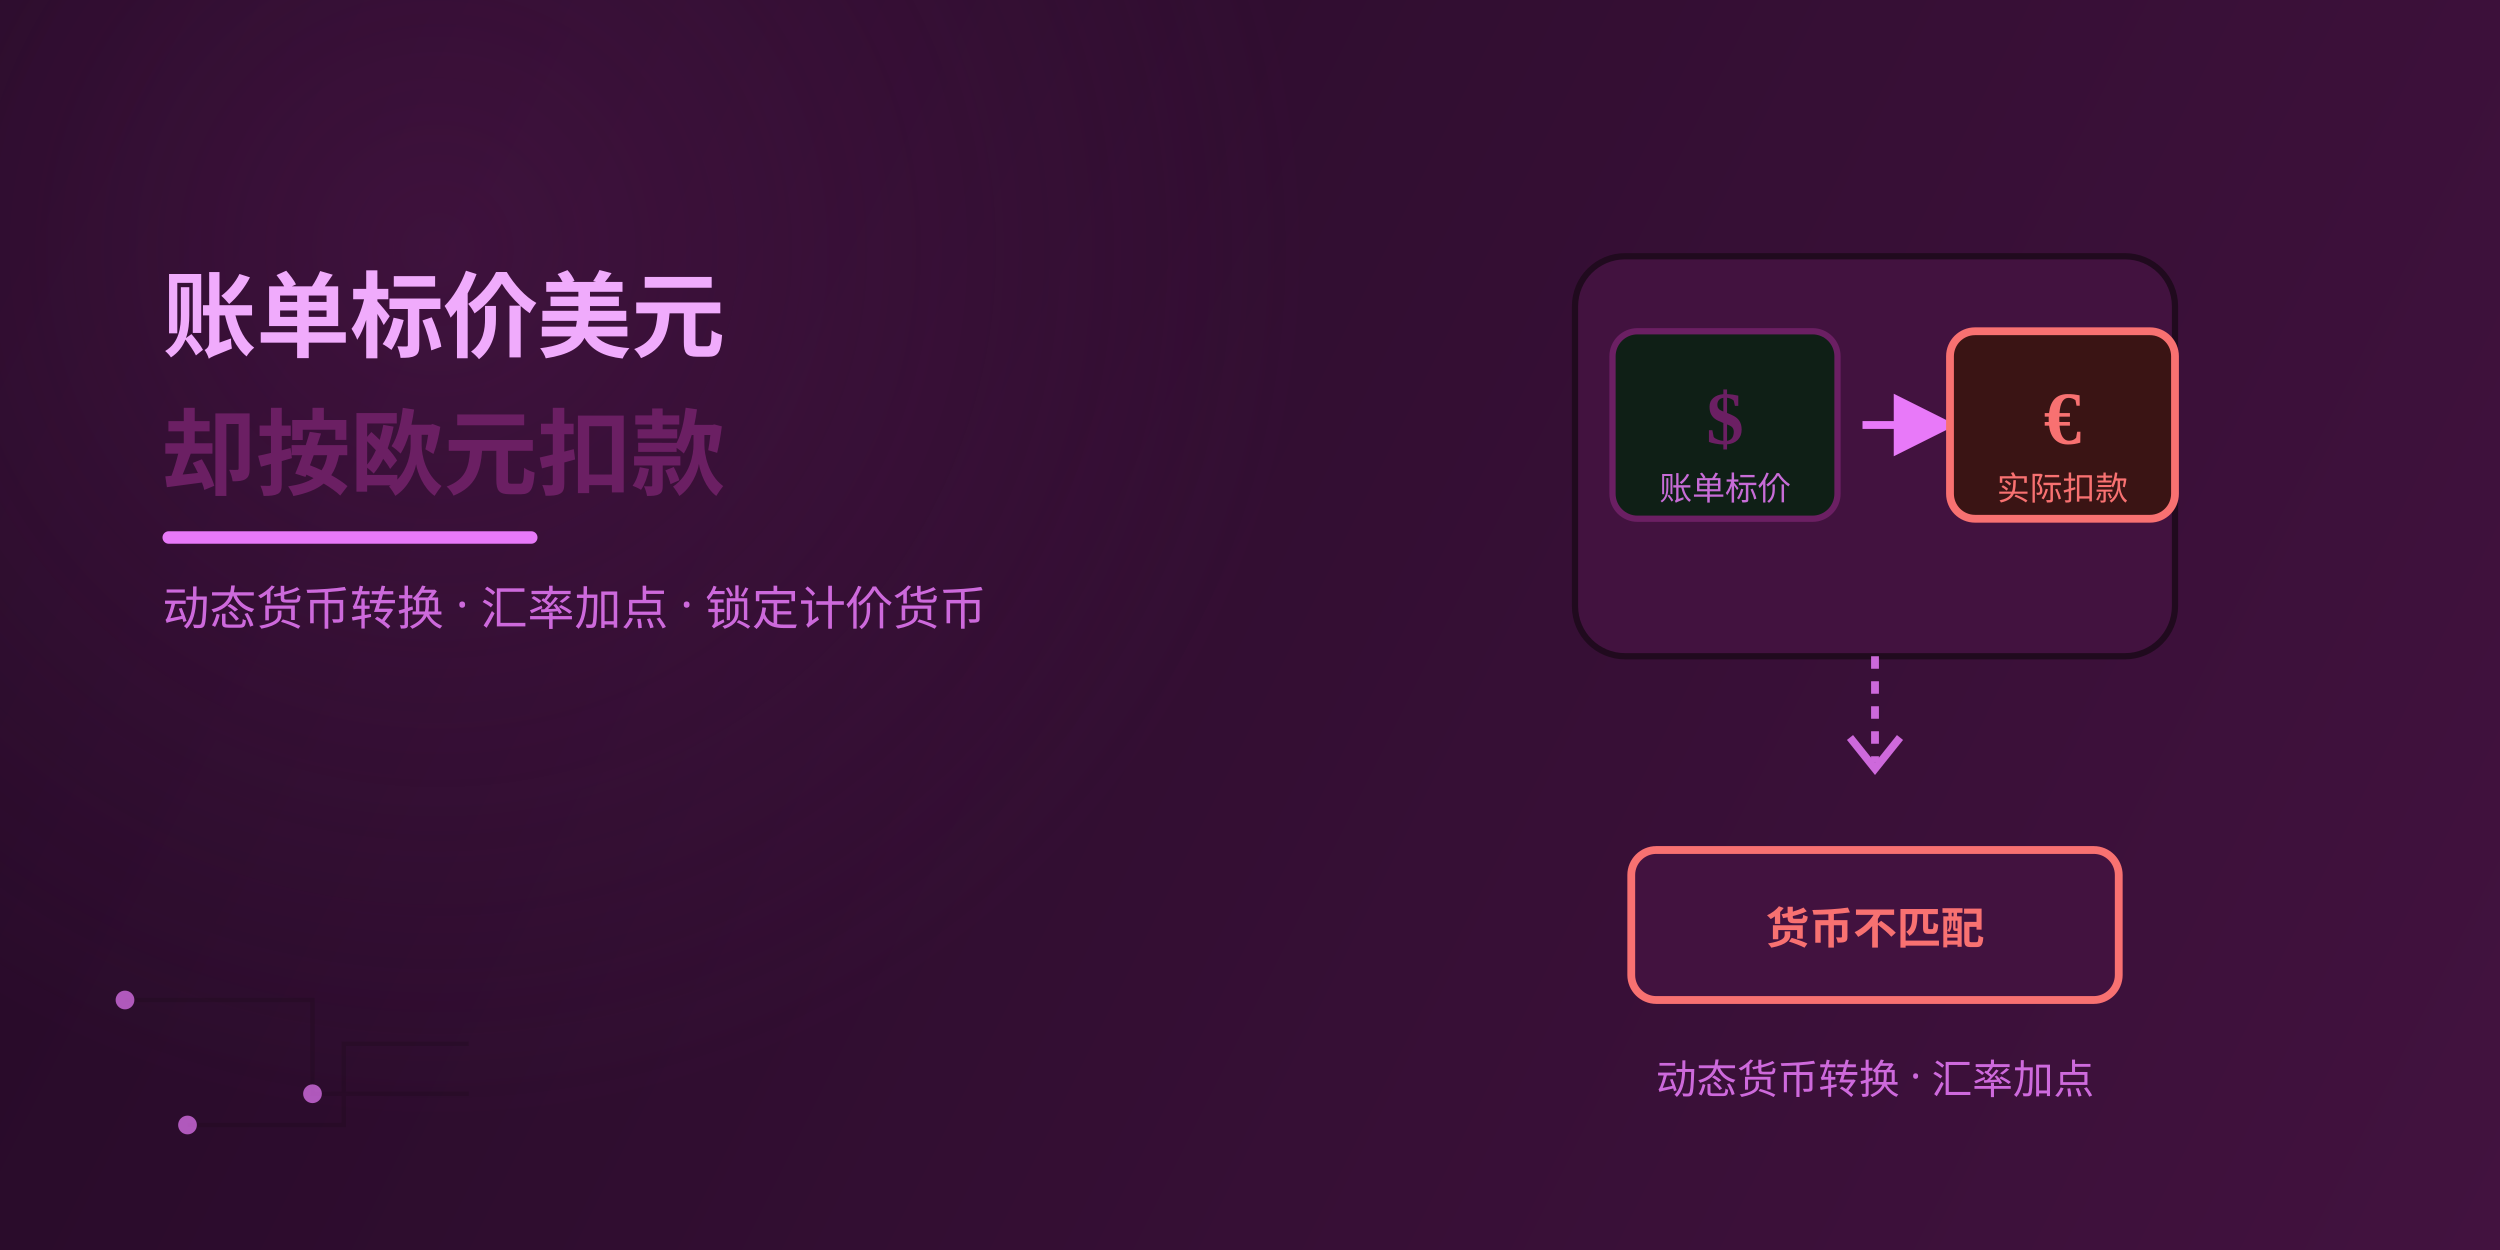
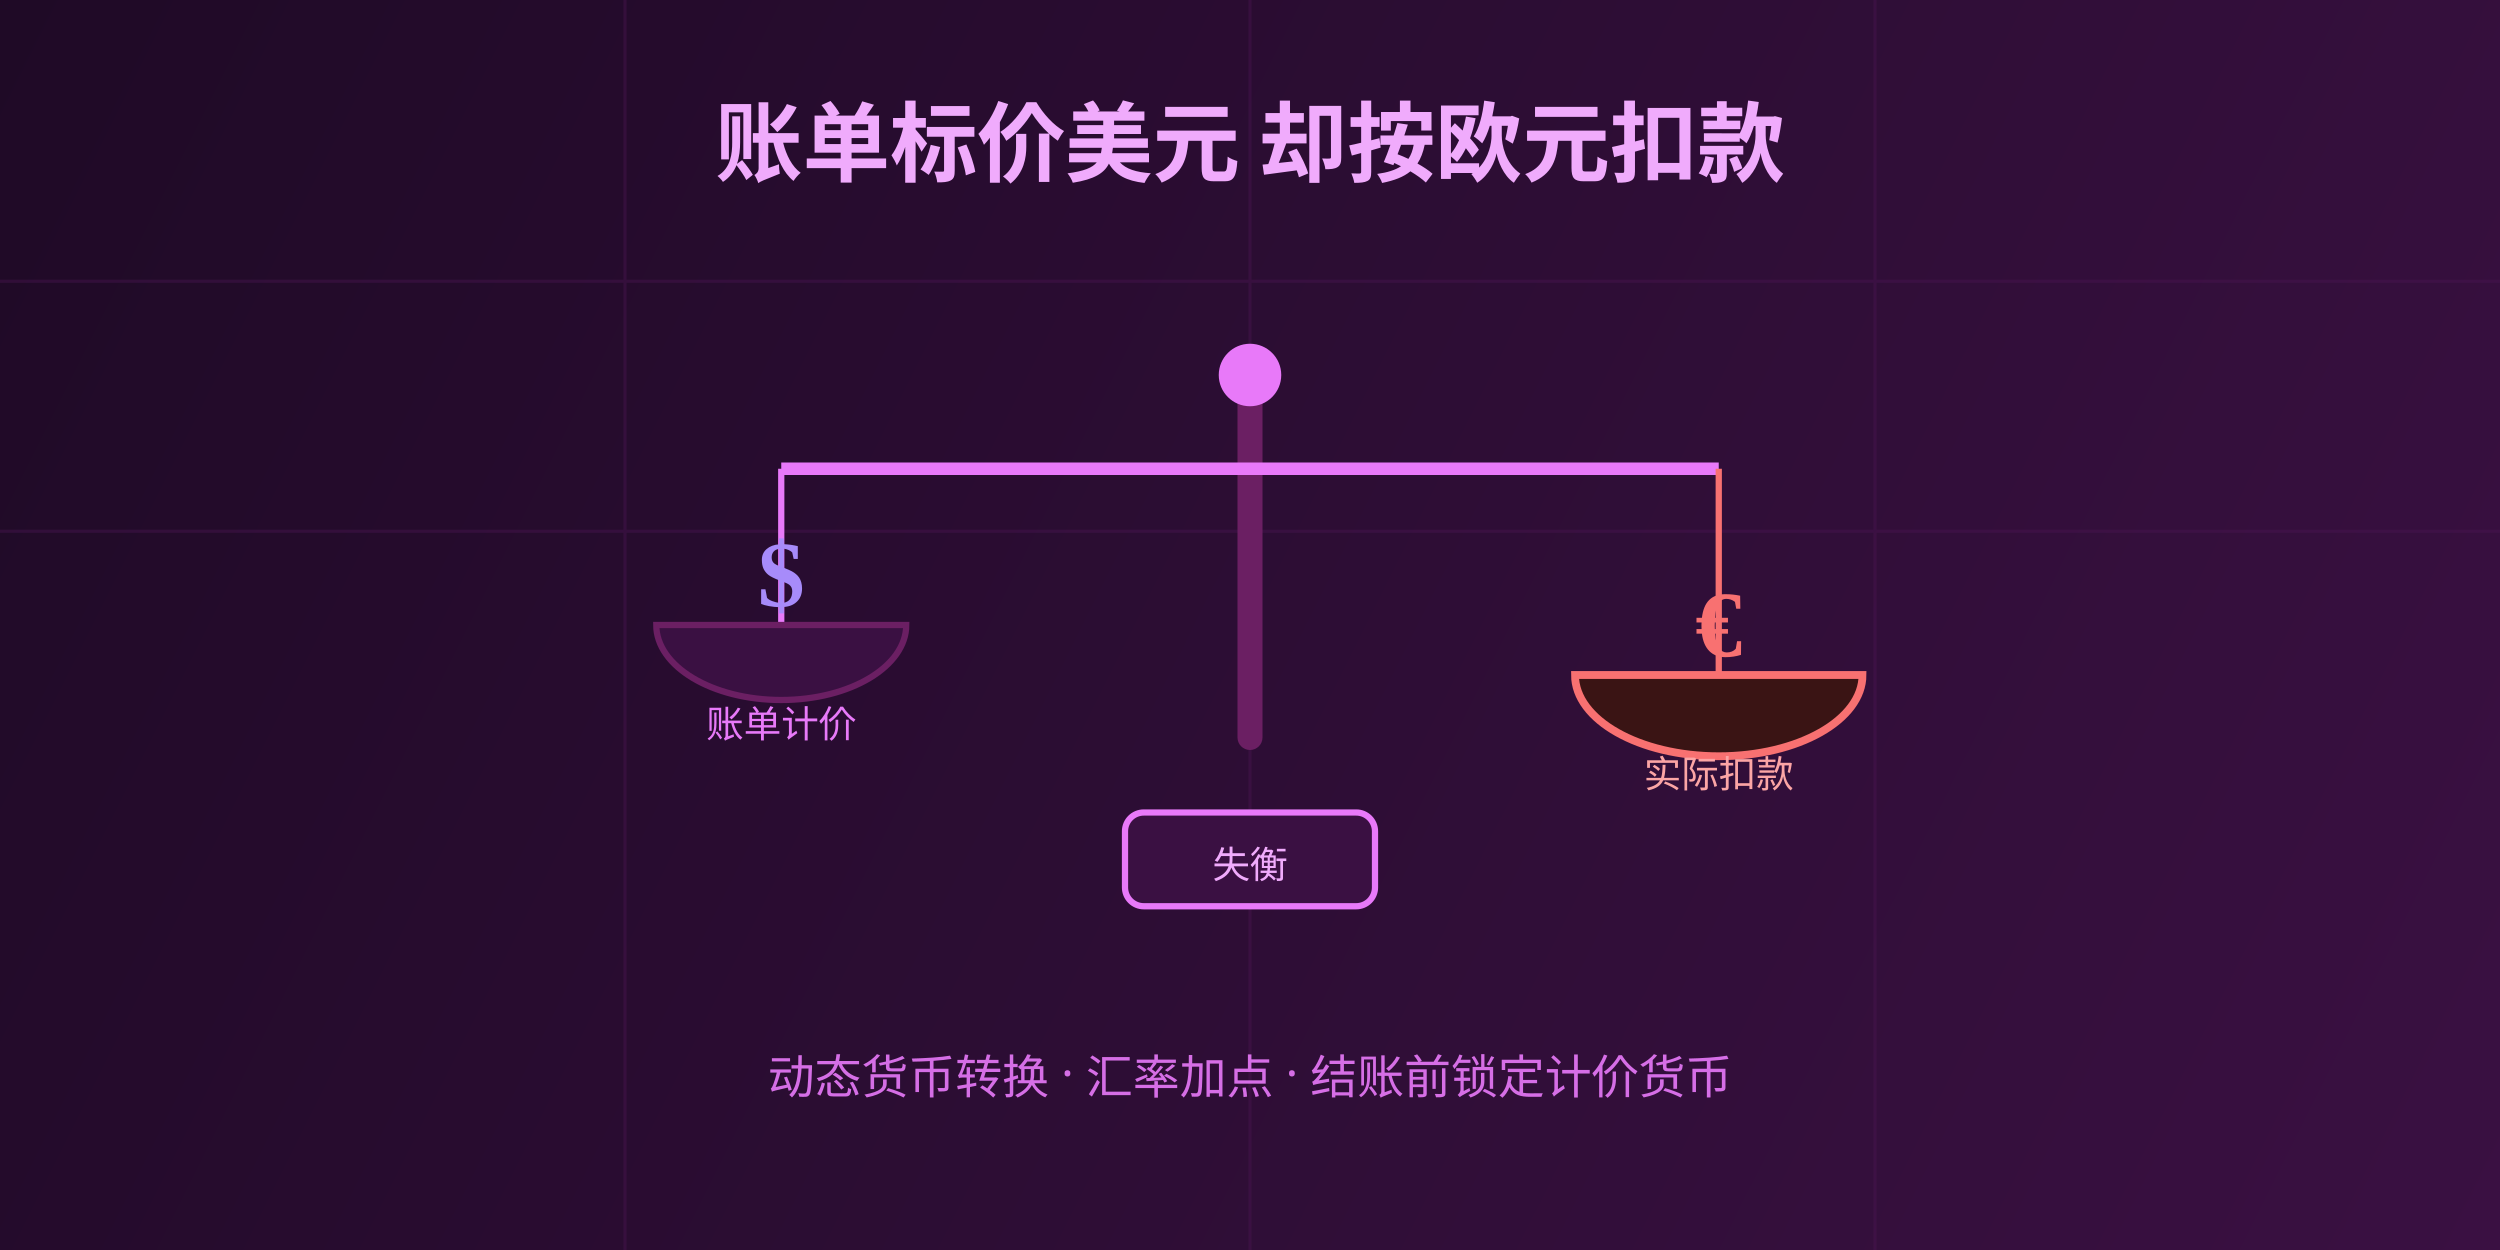
<svg xmlns="http://www.w3.org/2000/svg" viewBox="0 0 800 400" role="img" aria-label="AI 订阅账单货币不匹配 DCC 陷阱封面图">
  <defs>
    <linearGradient id="bgGradCur" x1="0" y1="0" x2="800" y2="400" gradientUnits="userSpaceOnUse">
-       <stop offset="0" stop-color="#240a26" />
-       <stop offset="1" stop-color="#42123f" />
+       <stop offset="0" stop-color="#1f0a26" />
+       <stop offset="1" stop-color="#3a1042" />
    </linearGradient>
-     <radialGradient id="glowCur" cx="140" cy="80" r="280" gradientUnits="userSpaceOnUse">
-       <stop offset="0" stop-color="#6b1f63" stop-opacity="0.32" />
-       <stop offset="1" stop-color="#6b1f63" stop-opacity="0" />
-     </radialGradient>
  </defs>
  <rect width="800" height="400" fill="url(#bgGradCur)" />
-   <rect width="800" height="400" fill="url(#glowCur)" />
-   <g stroke="#200a1e" stroke-width="1.4" opacity="0.4" fill="none">
-     <path d="M40 320 h60 v30 h50" />
-     <path d="M60 360 h50 v-26 h40" />
+   <g stroke="#4a1552" stroke-width="1" opacity="0.4">
+     <line x1="0" y1="90" x2="800" y2="90" />
+     <line x1="0" y1="170" x2="800" y2="170" />
+     <line x1="200" y1="0" x2="200" y2="400" />
+     <line x1="400" y1="0" x2="400" y2="400" />
+     <line x1="600" y1="0" x2="600" y2="400" />
  </g>
-   <g fill="#e879f9" opacity="0.7">
-     <circle cx="40" cy="320" r="3" />
-     <circle cx="100" cy="350" r="3" />
-     <circle cx="60" cy="360" r="3" />
+   <text x="400" y="56" text-anchor="middle" font-family="'PingFang SC','Microsoft YaHei',sans-serif" font-size="28" font-weight="700" fill="#f0abfc">账单标价美元 却按欧元扣款</text>
+   <g transform="translate(400,190)">
+     <rect x="-4" y="-70" width="8" height="120" rx="4" fill="#6b1f63" />
+     <circle cx="0" cy="-70" r="10" fill="#e879f9" />
+     <line x1="-150" y1="-40" x2="150" y2="-40" stroke="#e879f9" stroke-width="4" />
+     <line x1="-150" y1="-40" x2="-150" y2="10" stroke="#e879f9" stroke-width="2" />
+     <path d="M-190 10 a40 24 0 0 0 80 0 z" fill="#3a1042" stroke="#6b1f63" stroke-width="2" />
+     <text x="-150" y="4" text-anchor="middle" font-size="30" font-weight="700" fill="#a78bfa">$</text>
+     <text x="-150" y="46" text-anchor="middle" font-family="'PingFang SC','Microsoft YaHei',sans-serif" font-size="12" fill="#e879f9">账单计价</text>
+     <line x1="150" y1="-40" x2="150" y2="26" stroke="#f87171" stroke-width="2" />
+     <path d="M104 26 a46 26 0 0 0 92 0 z" fill="#3a1414" stroke="#f87171" stroke-width="2.5" />
+     <text x="150" y="20" text-anchor="middle" font-size="30" font-weight="700" fill="#f87171">€</text>
+     <text x="150" y="62" text-anchor="middle" font-family="'PingFang SC','Microsoft YaHei',sans-serif" font-size="12" fill="#fca5a5">实际扣款</text>
+     <rect x="-40" y="70" width="80" height="30" rx="6" fill="#3a1042" stroke="#e879f9" stroke-width="2" />
+     <text x="0" y="91" text-anchor="middle" font-family="'PingFang SC','Microsoft YaHei',sans-serif" font-size="12" fill="#f0abfc">失衡</text>
  </g>
-   <text x="52" y="112" font-family="'PingFang SC','Microsoft YaHei',sans-serif" font-size="30" font-weight="700" fill="#f0abfc">账单标价美元</text>
-   <text x="52" y="156" font-family="'PingFang SC','Microsoft YaHei',sans-serif" font-size="30" font-weight="700" fill="#6b1f63">却按欧元扣款</text>
-   <rect x="52" y="170" width="120" height="4" rx="2" fill="#e879f9" />
-   <text x="52" y="200" font-family="'PingFang SC','Microsoft YaHei',sans-serif" font-size="15" font-weight="400" fill="#e879f9" opacity="0.85">动态货币转换 · 汇率加点 · 锁定计价货币</text>
-   <defs>
-     <marker id="arrowCur" markerWidth="8" markerHeight="8" refX="4" refY="4" orient="auto">
-       <path d="M0 0 L8 4 L0 8 Z" fill="#e879f9" />
-     </marker>
-   </defs>
-   <g transform="translate(600,146)">
-     <rect x="-96" y="-64" width="192" height="128" rx="16" fill="#42123f" stroke="#200a1e" stroke-width="2" />
-     <rect x="-84" y="-40" width="72" height="60" rx="8" fill="#0f1f16" stroke="#6b1f63" stroke-width="2" />
-     <text x="-48" y="-4" text-anchor="middle" font-size="24" font-weight="700" fill="#6b1f63">$</text>
-     <text x="-48" y="14" text-anchor="middle" font-family="'PingFang SC','Microsoft YaHei',sans-serif" font-size="10.5" fill="#e879f9" opacity="0.85">账单标价</text>
-     <path d="M-4 -10 h20" stroke="#e879f9" stroke-width="2.5" marker-end="url(#arrowCur)" />
-     <rect x="24" y="-40" width="72" height="60" rx="8" fill="#3a1414" stroke="#f87171" stroke-width="2.5" />
-     <text x="60" y="-4" text-anchor="middle" font-size="24" font-weight="700" fill="#f87171">€</text>
-     <text x="60" y="14" text-anchor="middle" font-family="'PingFang SC','Microsoft YaHei',sans-serif" font-size="10.5" fill="#f87171">实际扣款</text>
-   </g>
-   <g stroke="#e879f9" stroke-width="2.5" fill="none" opacity="0.85">
-     <path d="M600 210 v34" stroke-dasharray="4 4" />
-     <path d="M592 236 l8 10 l8 -10" fill="none" />
-   </g>
-   <g transform="translate(600,296)">
-     <rect x="-78" y="-24" width="156" height="48" rx="8" fill="#42123f" stroke="#f87171" stroke-width="2.5" />
-     <text x="0" y="6" text-anchor="middle" font-family="'PingFang SC','Microsoft YaHei',sans-serif" font-size="14" fill="#f87171" font-weight="700">货币不匹配</text>
-   </g>
-   <text x="600" y="350" text-anchor="middle" font-family="'PingFang SC','Microsoft YaHei',sans-serif" font-size="13" fill="#e879f9" opacity="0.85">动态货币转换 · 汇率加点</text>
+   <text x="400" y="350" text-anchor="middle" font-family="'PingFang SC','Microsoft YaHei',sans-serif" font-size="15" fill="#e879f9" opacity="0.9">动态货币转换 · 汇率加点 · 结账前锁定计价货币</text>
</svg>
